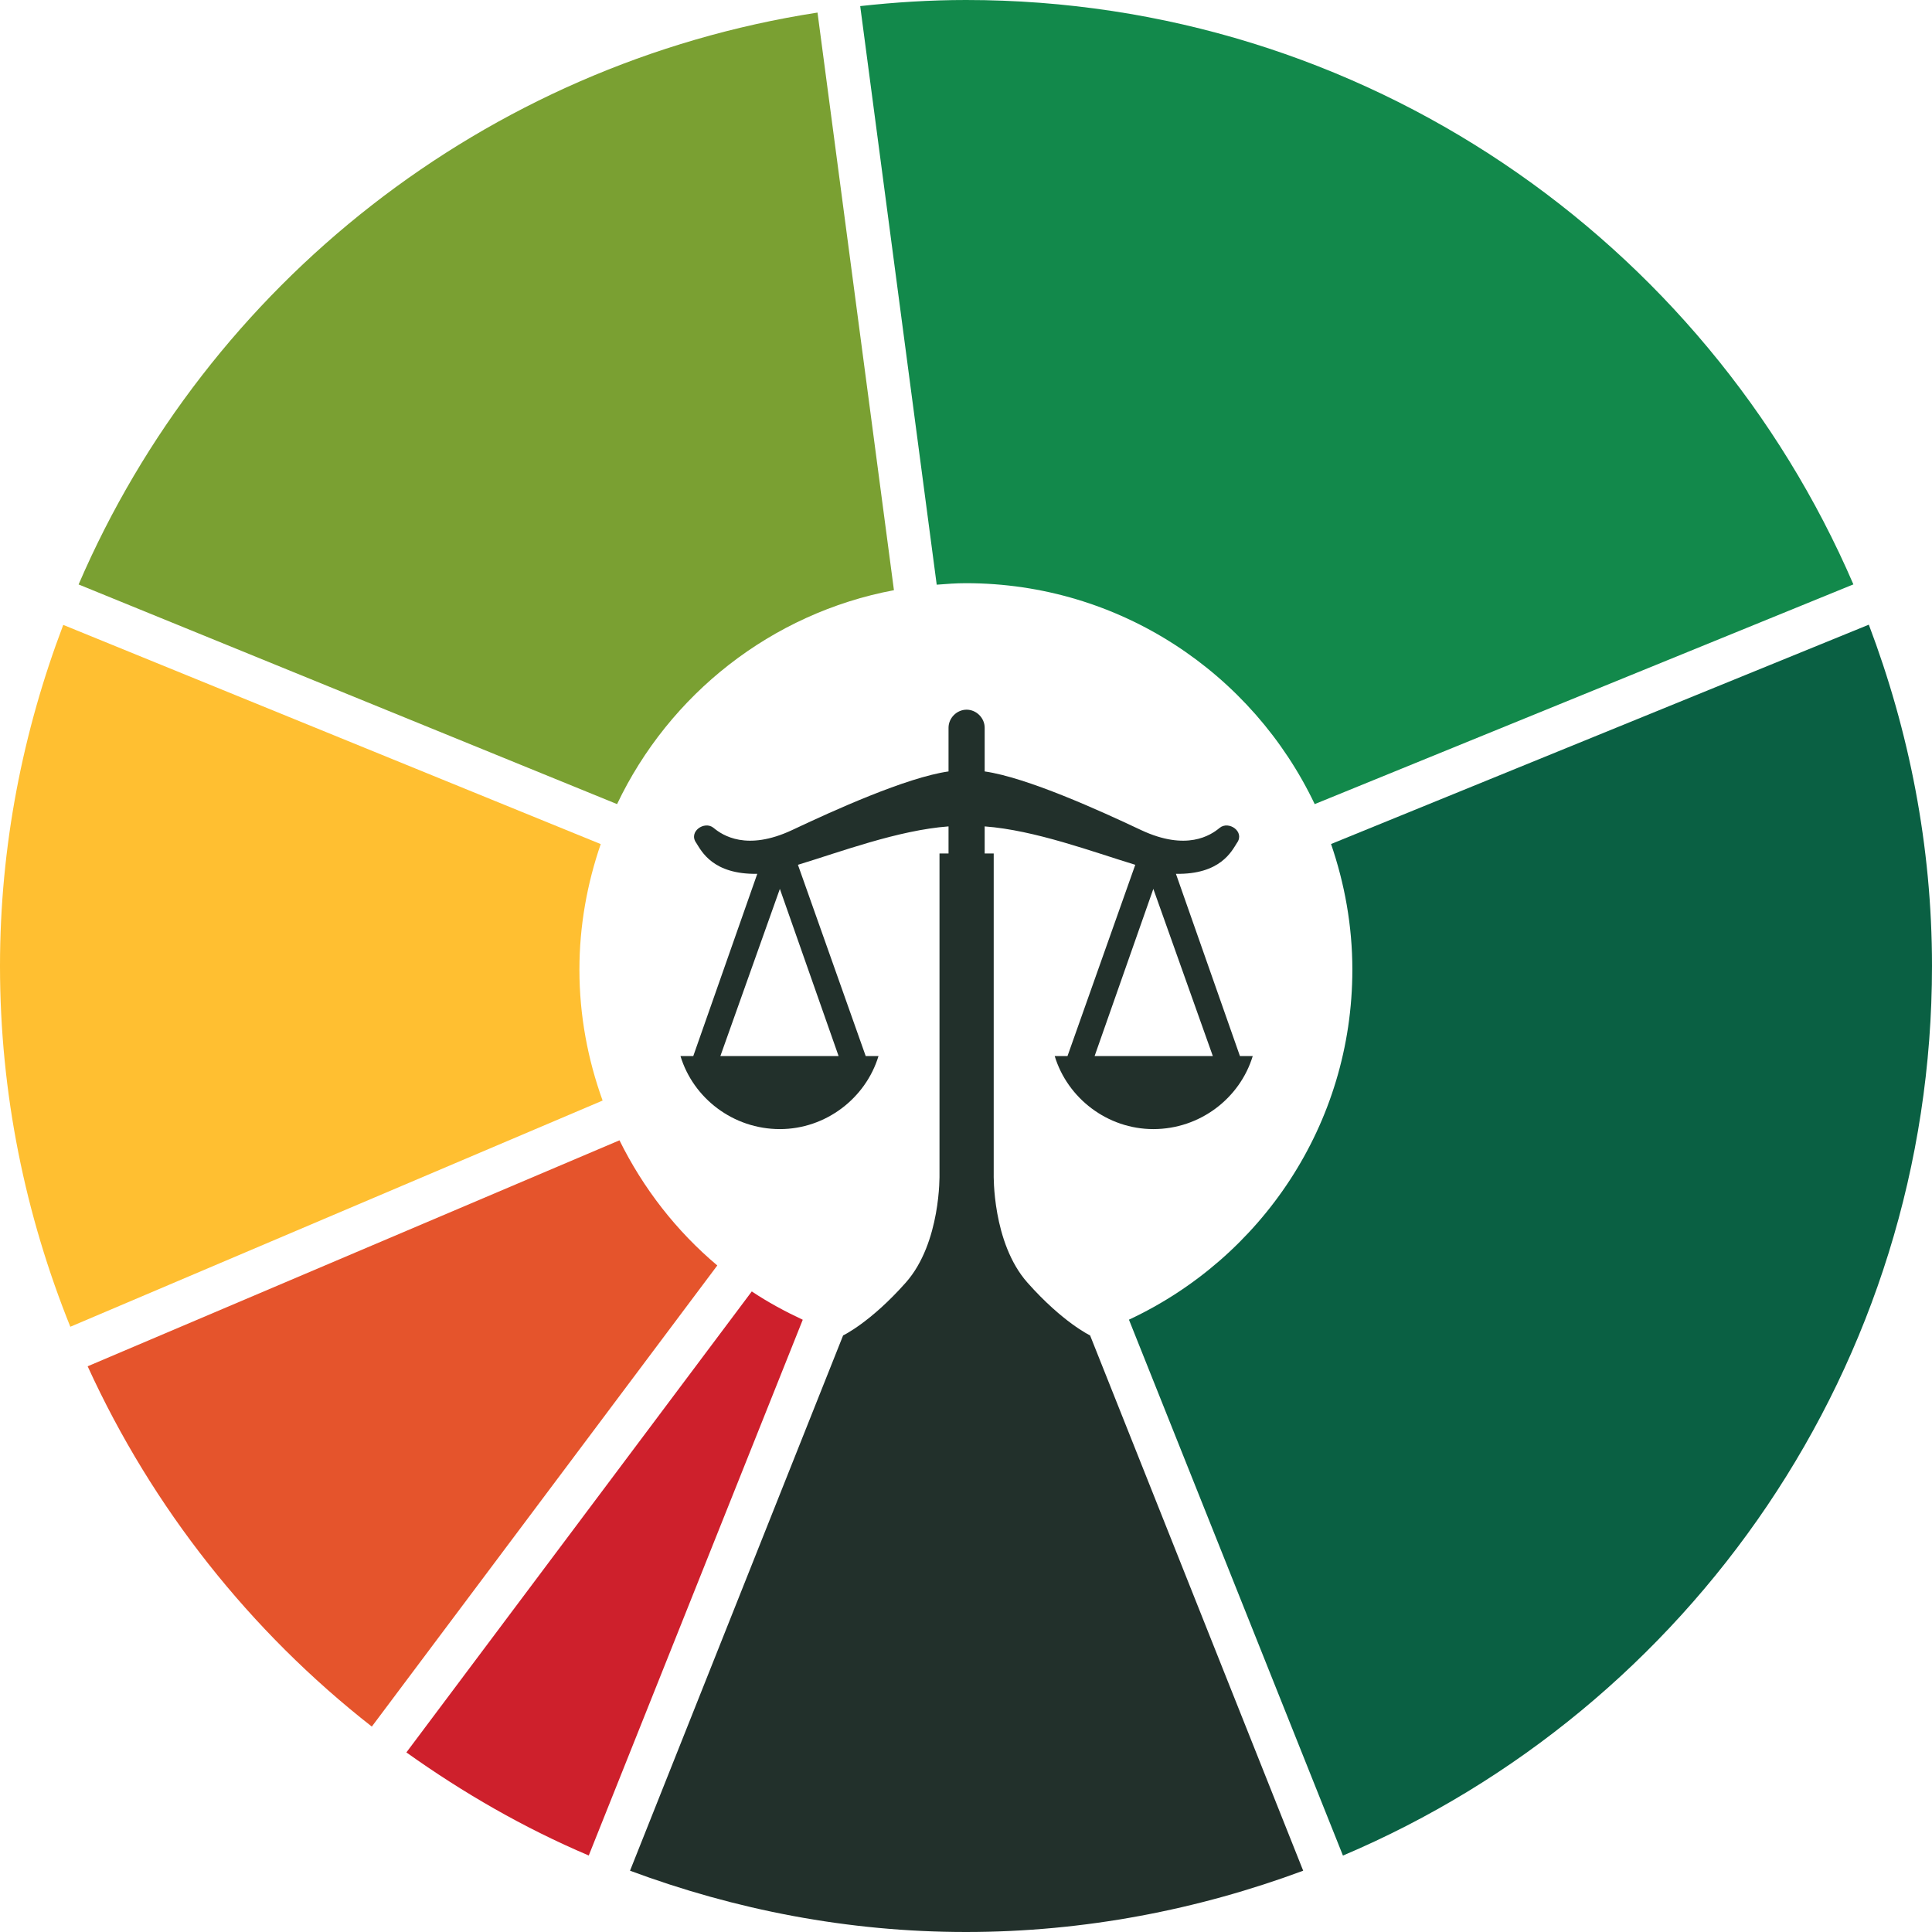
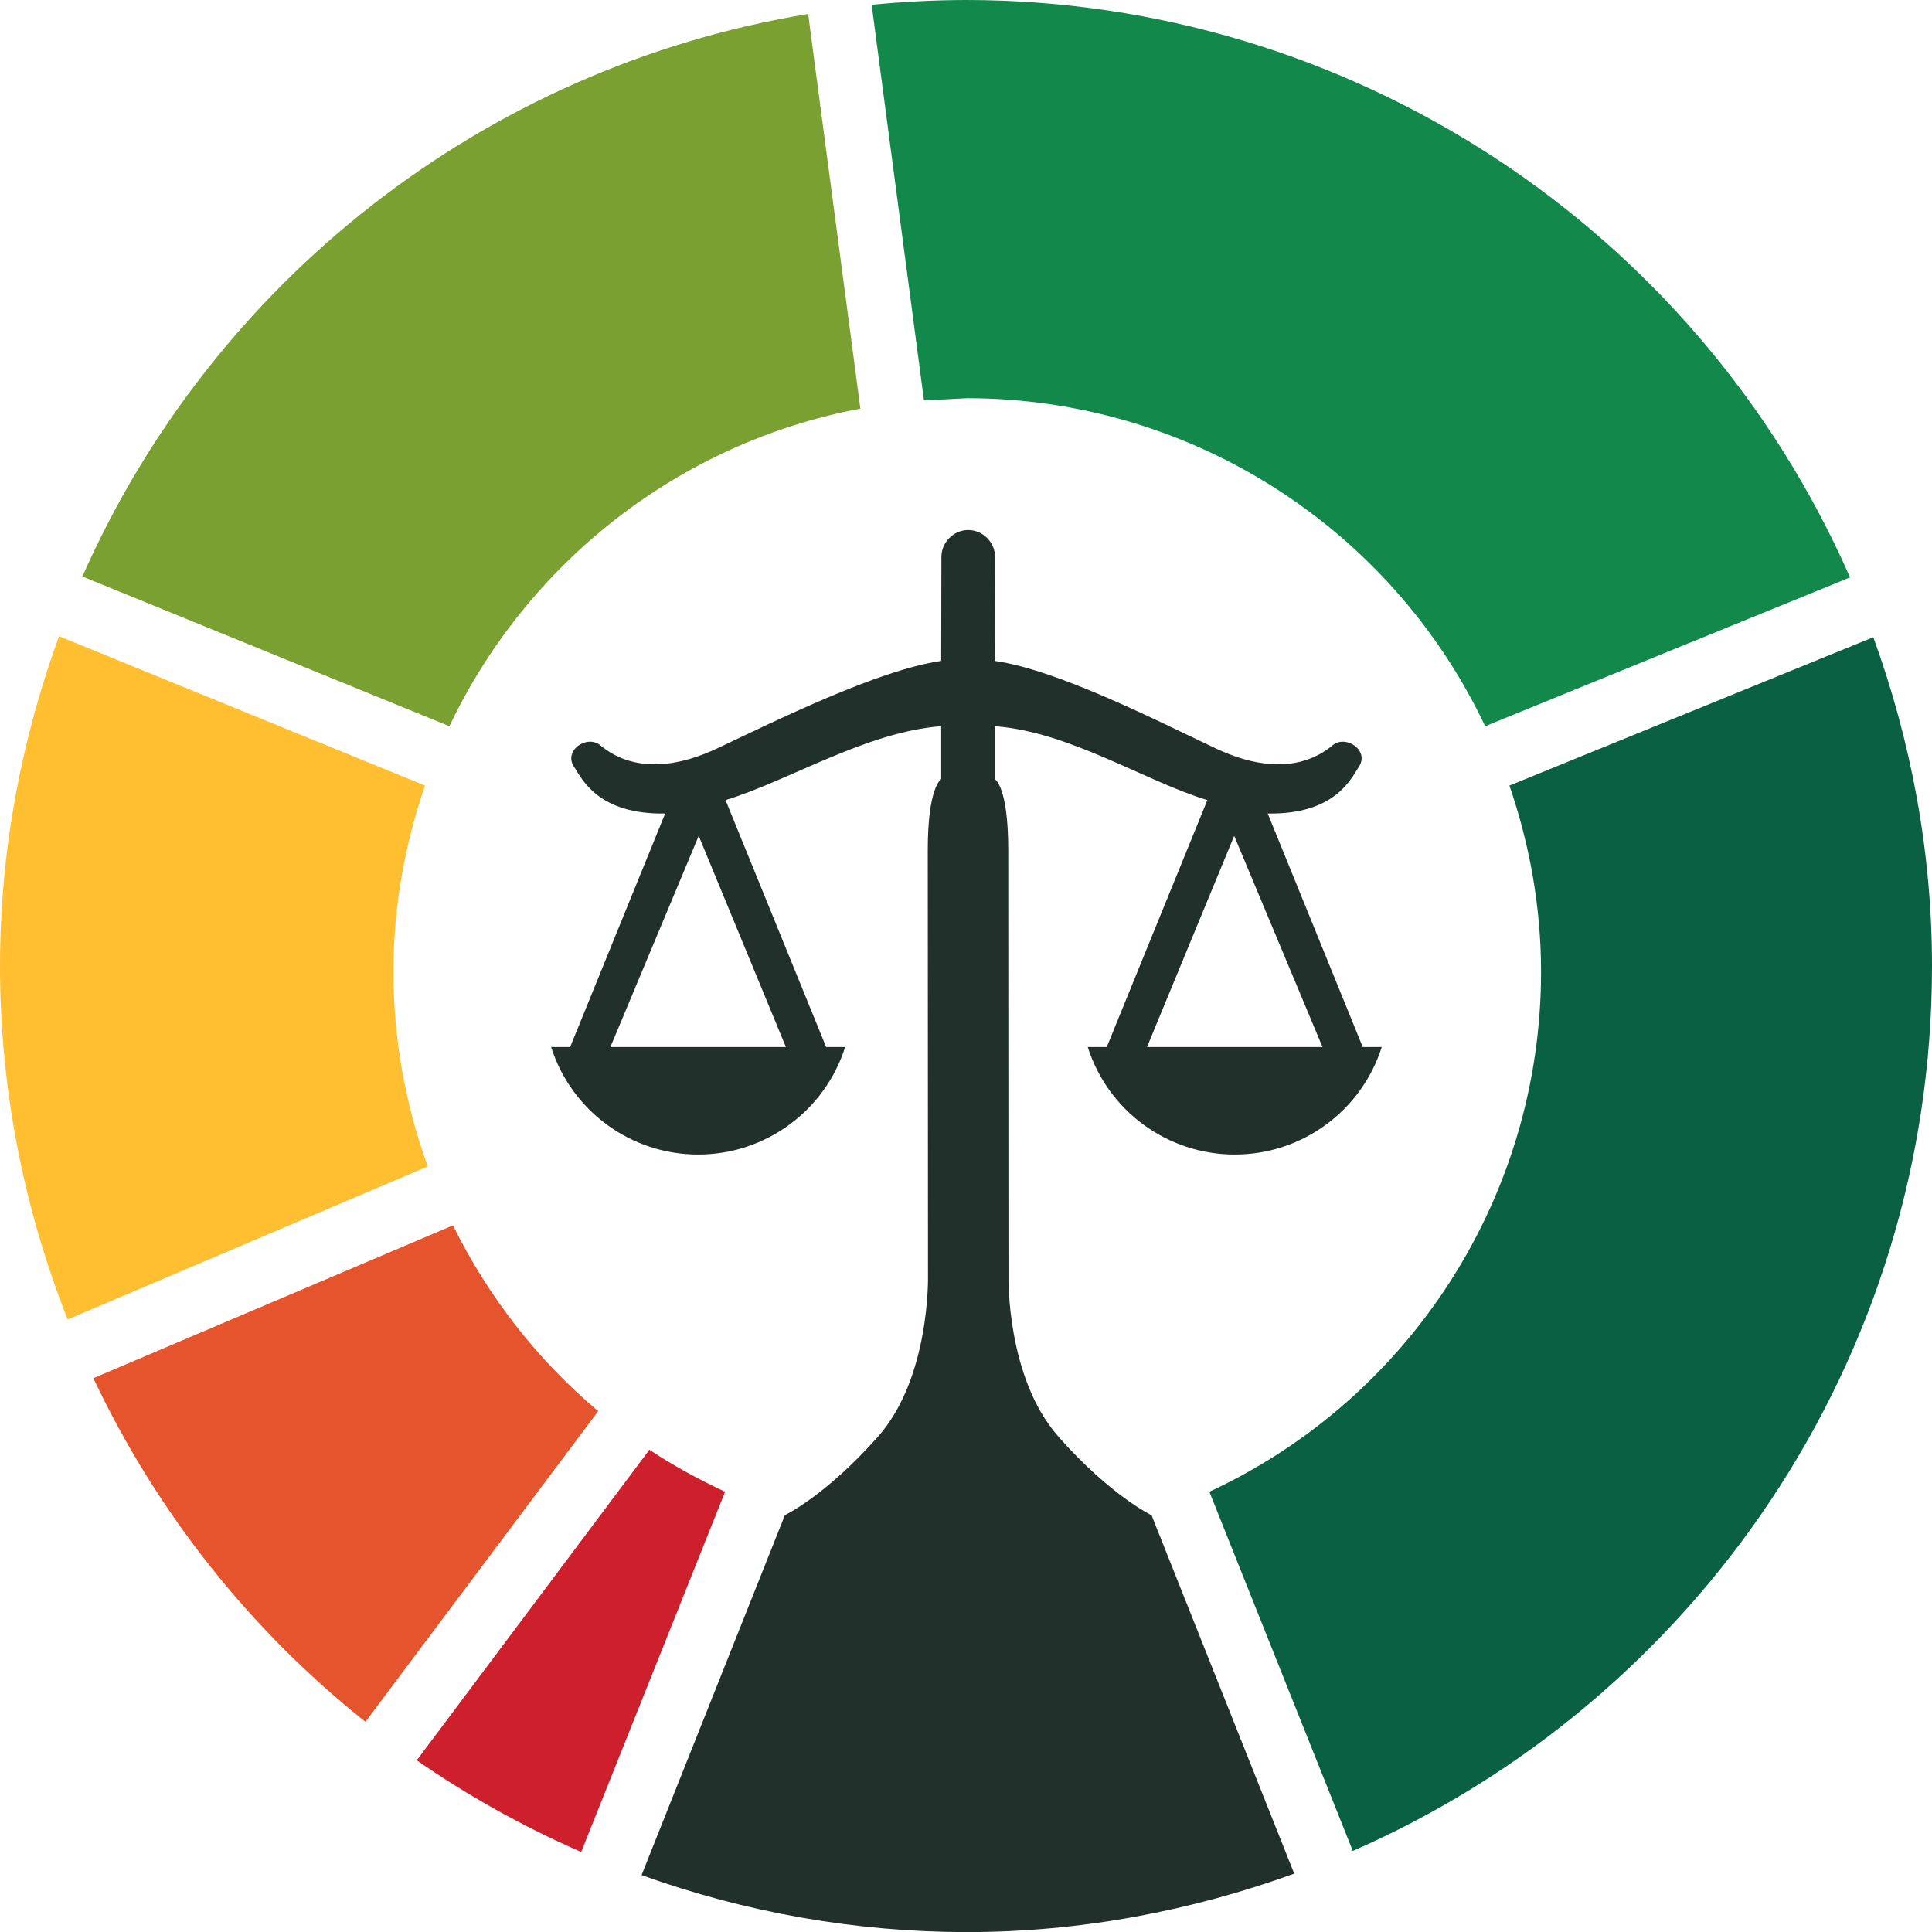
- <svg xmlns="http://www.w3.org/2000/svg" version="1.1" x="0px" y="0px" viewBox="0 0 25.658 25.658" style="enable-background:new 0 0 25.658 25.658;" xml:space="preserve">
-   <style type="text/css">
- .st0{display:none;}
- .st1{fill:#005846;}
- .st2{fill:#12894B;}
- .st3{fill:#7AA032;}
- .st4{fill:#CE202C;}
- .st5{fill:#0A6043;}
- .st6{fill:#E5542C;}
- .st7{fill:#FFBF31;}
- .st8{fill:#22302B;}
- </style>
-   <g id="Layer_1">
-     <rect x="-2.606" y="-1.993" class="st0" width="30.869" height="29.643" />
-     <g>
-       <path class="st1" d="M11.424,0.081" />
-       <line class="st1" x1="1.044" y1="7.762" x2="1.044" y2="7.762" />
-       <line class="st1" x1="7.82" y1="24.642" x2="7.82" y2="24.642" />
-       <line class="st1" x1="4.938" y1="22.929" x2="4.938" y2="22.929" />
-       <line class="st1" x1="1.163" y1="18.145" x2="1.163" y2="18.145" />
-       <line class="st1" x1="0.839" y1="8.298" x2="0.839" y2="8.298" />
-       <line class="st1" x1="8.367" y1="24.844" x2="8.367" y2="24.844" />
-       <path class="st2" d="M24.614,7.761C22.648,3.197,18.113,0,12.829,0 c-0.475,0-0.943,0.03-1.405,0.081l1.016,7.684 c0.128-0.01,0.256-0.02,0.387-0.02c2.047,0,3.808,1.201,4.633,2.934 L24.614,7.761z" />
-       <path class="st3" d="M10.857,0.167c-4.421,0.684-8.098,3.611-9.813,7.595l7.151,2.917 c0.693-1.456,2.046-2.534,3.677-2.841L10.857,0.167z" />
-       <path class="st4" d="M5.397,23.273c0.753,0.537,1.56,1.003,2.422,1.369l2.842-7.115 c-0.235-0.11-0.463-0.233-0.677-0.376L5.397,23.273z" />
-       <path class="st5" d="M17.677,11.209c0.18,0.524,0.283,1.084,0.283,1.668 c0,2.06-1.216,3.831-2.967,4.649l2.842,7.117 c4.598-1.951,7.823-6.506,7.823-11.815c0-1.598-0.305-3.121-0.839-4.532 L17.677,11.209z" />
-       <path class="st6" d="M8.227,15.144l-7.063,3.001c0.861,1.885,2.161,3.522,3.774,4.785 l4.588-6.124C8.984,16.35,8.543,15.784,8.227,15.144z" />
-       <path class="st7" d="M8.003,14.616c-0.196-0.544-0.308-1.127-0.308-1.738 c0-0.585,0.103-1.145,0.283-1.668l-7.138-2.911C0.305,9.709,0,11.231,0,12.829 c0,1.695,0.337,3.309,0.934,4.791L8.003,14.616z" />
-     </g>
-     <path class="st8" d="M14.477,17.735c0,0-0.362-0.171-0.832-0.701 c-0.47-0.53-0.448-1.439-0.448-1.439v-4.26h-0.12v-0.36 c0.67,0.05,1.44,0.34,2,0.51l-0.9,2.54h-0.17 c0.17,0.56,0.7,0.97,1.31,0.97c0.62,0,1.15-0.41,1.32-0.97h-0.17 l-0.85-2.42c0.59,0.01,0.74-0.3,0.81-0.41 c0.11-0.15-0.11-0.3-0.23-0.2s-0.44,0.31-1.04,0.03 c-0.55-0.26-1.52-0.7-2.08-0.78V9.665c0-0.13-0.11-0.24-0.24-0.24 s-0.24,0.11-0.24,0.24v0.58c-0.56,0.08-1.53,0.52-2.08,0.78 c-0.6,0.28-0.92,0.07-1.04-0.03s-0.34,0.05-0.23,0.2 c0.07,0.11,0.22,0.42,0.81,0.41l-0.85,2.42H9.037 c0.17,0.56,0.7,0.97,1.32,0.97c0.61,0,1.14-0.41,1.31-0.97h-0.17 l-0.9-2.54c0.56-0.17,1.33-0.46,2-0.51v0.36h-0.12v4.26 c0,0,0.022,0.909-0.448,1.439c-0.47,0.53-0.832,0.701-0.832,0.701l-2.83,7.109 c1.392,0.517,2.89,0.814,4.462,0.814s3.086-0.297,4.478-0.814L14.477,17.735z  M15.317,11.805l0.79,2.22h-1.57L15.317,11.805z M11.137,14.025H9.567 l0.79-2.22L11.137,14.025z" />
-   </g>
+ <svg xmlns="http://www.w3.org/2000/svg" viewBox="0 0 17.282 17.282">
+   <path d="M8.652 3.562a5.13 5.13 0 0 1 4.633 2.934l3.264-1.331A8.64 8.64 0 0 0 8.641 0a8.72 8.72 0 0 0-.844.043l.468 3.539.387-.02z" fill="#12894b" />
+   <path d="M7.696 3.654L7.229.125C4.316.605 1.895 2.535.737 5.157L4.02 6.496c.693-1.456 2.046-2.534 3.677-2.841z" fill="#7aa032" />
+   <path d="M5.809,12.968l-2.081,2.778c.46.319.952.594,1.471.82l1.287-3.222c-.235-.11-.463-.233-.677-.376Z" fill="#ce202c" />
+   <path d="M13.785 8.695a5.13 5.13 0 0 1-2.967 4.649l1.283 3.213c3.049-1.335 5.181-4.374 5.181-7.915 0-1.035-.191-2.022-.525-2.942l-3.255 1.327c.18.524.283 1.084.283 1.668z" fill="#0a6043" />
+   <path d="M4.052 10.961L.835 12.328c.569 1.203 1.403 2.254 2.434 3.074l2.082-2.779c-.541-.455-.983-1.021-1.299-1.662z" fill="#e5542c" />
+   <path d="M3.519 8.695c0-.585.103-1.145.283-1.668L.528 5.691C.193 6.613 0 7.603 0 8.641c0 1.117.219 2.182.605 3.162l3.222-1.369a5.11 5.11 0 0 1-.308-1.738z" fill="#ffbf31" />
+   <path d="M9.469 12.852c-.47-.53-.448-1.439-.448-1.439l-.002-3.808c0-.574-.12-.635-.12-.635v-.474c.67.05 1.341.491 1.901.661l-.9 2.209h-.17a1.38 1.38 0 0 0 2.63 0h-.17l-.85-2.089c.59.01.74-.3.81-.41.11-.15-.11-.3-.23-.2s-.44.31-1.04.03c-.55-.26-1.421-.705-1.981-.785l.002-.931c0-.13-.11-.24-.24-.24s-.24.11-.24.24l-.002.931c-.56.08-1.459.525-2.009.785-.6.28-.92.07-1.04-.03s-.34.05-.23.2c.07.11.22.42.81.41L5.1 9.366h-.17a1.38 1.38 0 0 0 2.63 0h-.17l-.9-2.209c.56-.17 1.259-.611 1.929-.661v.474s-.12.065-.12.635l.002 3.808s.022.909-.448 1.439-.832.701-.832.701l-1.282 3.22a8.61 8.61 0 0 0 2.901.51c1.033 0 2.019-.191 2.937-.523l-1.276-3.206s-.362-.171-.832-.701zm1.571-5.375l.79 1.889h-1.57l.78-1.889zM7.03 9.366H5.46l.79-1.889.78 1.889z" fill="#22302b" />
</svg>
